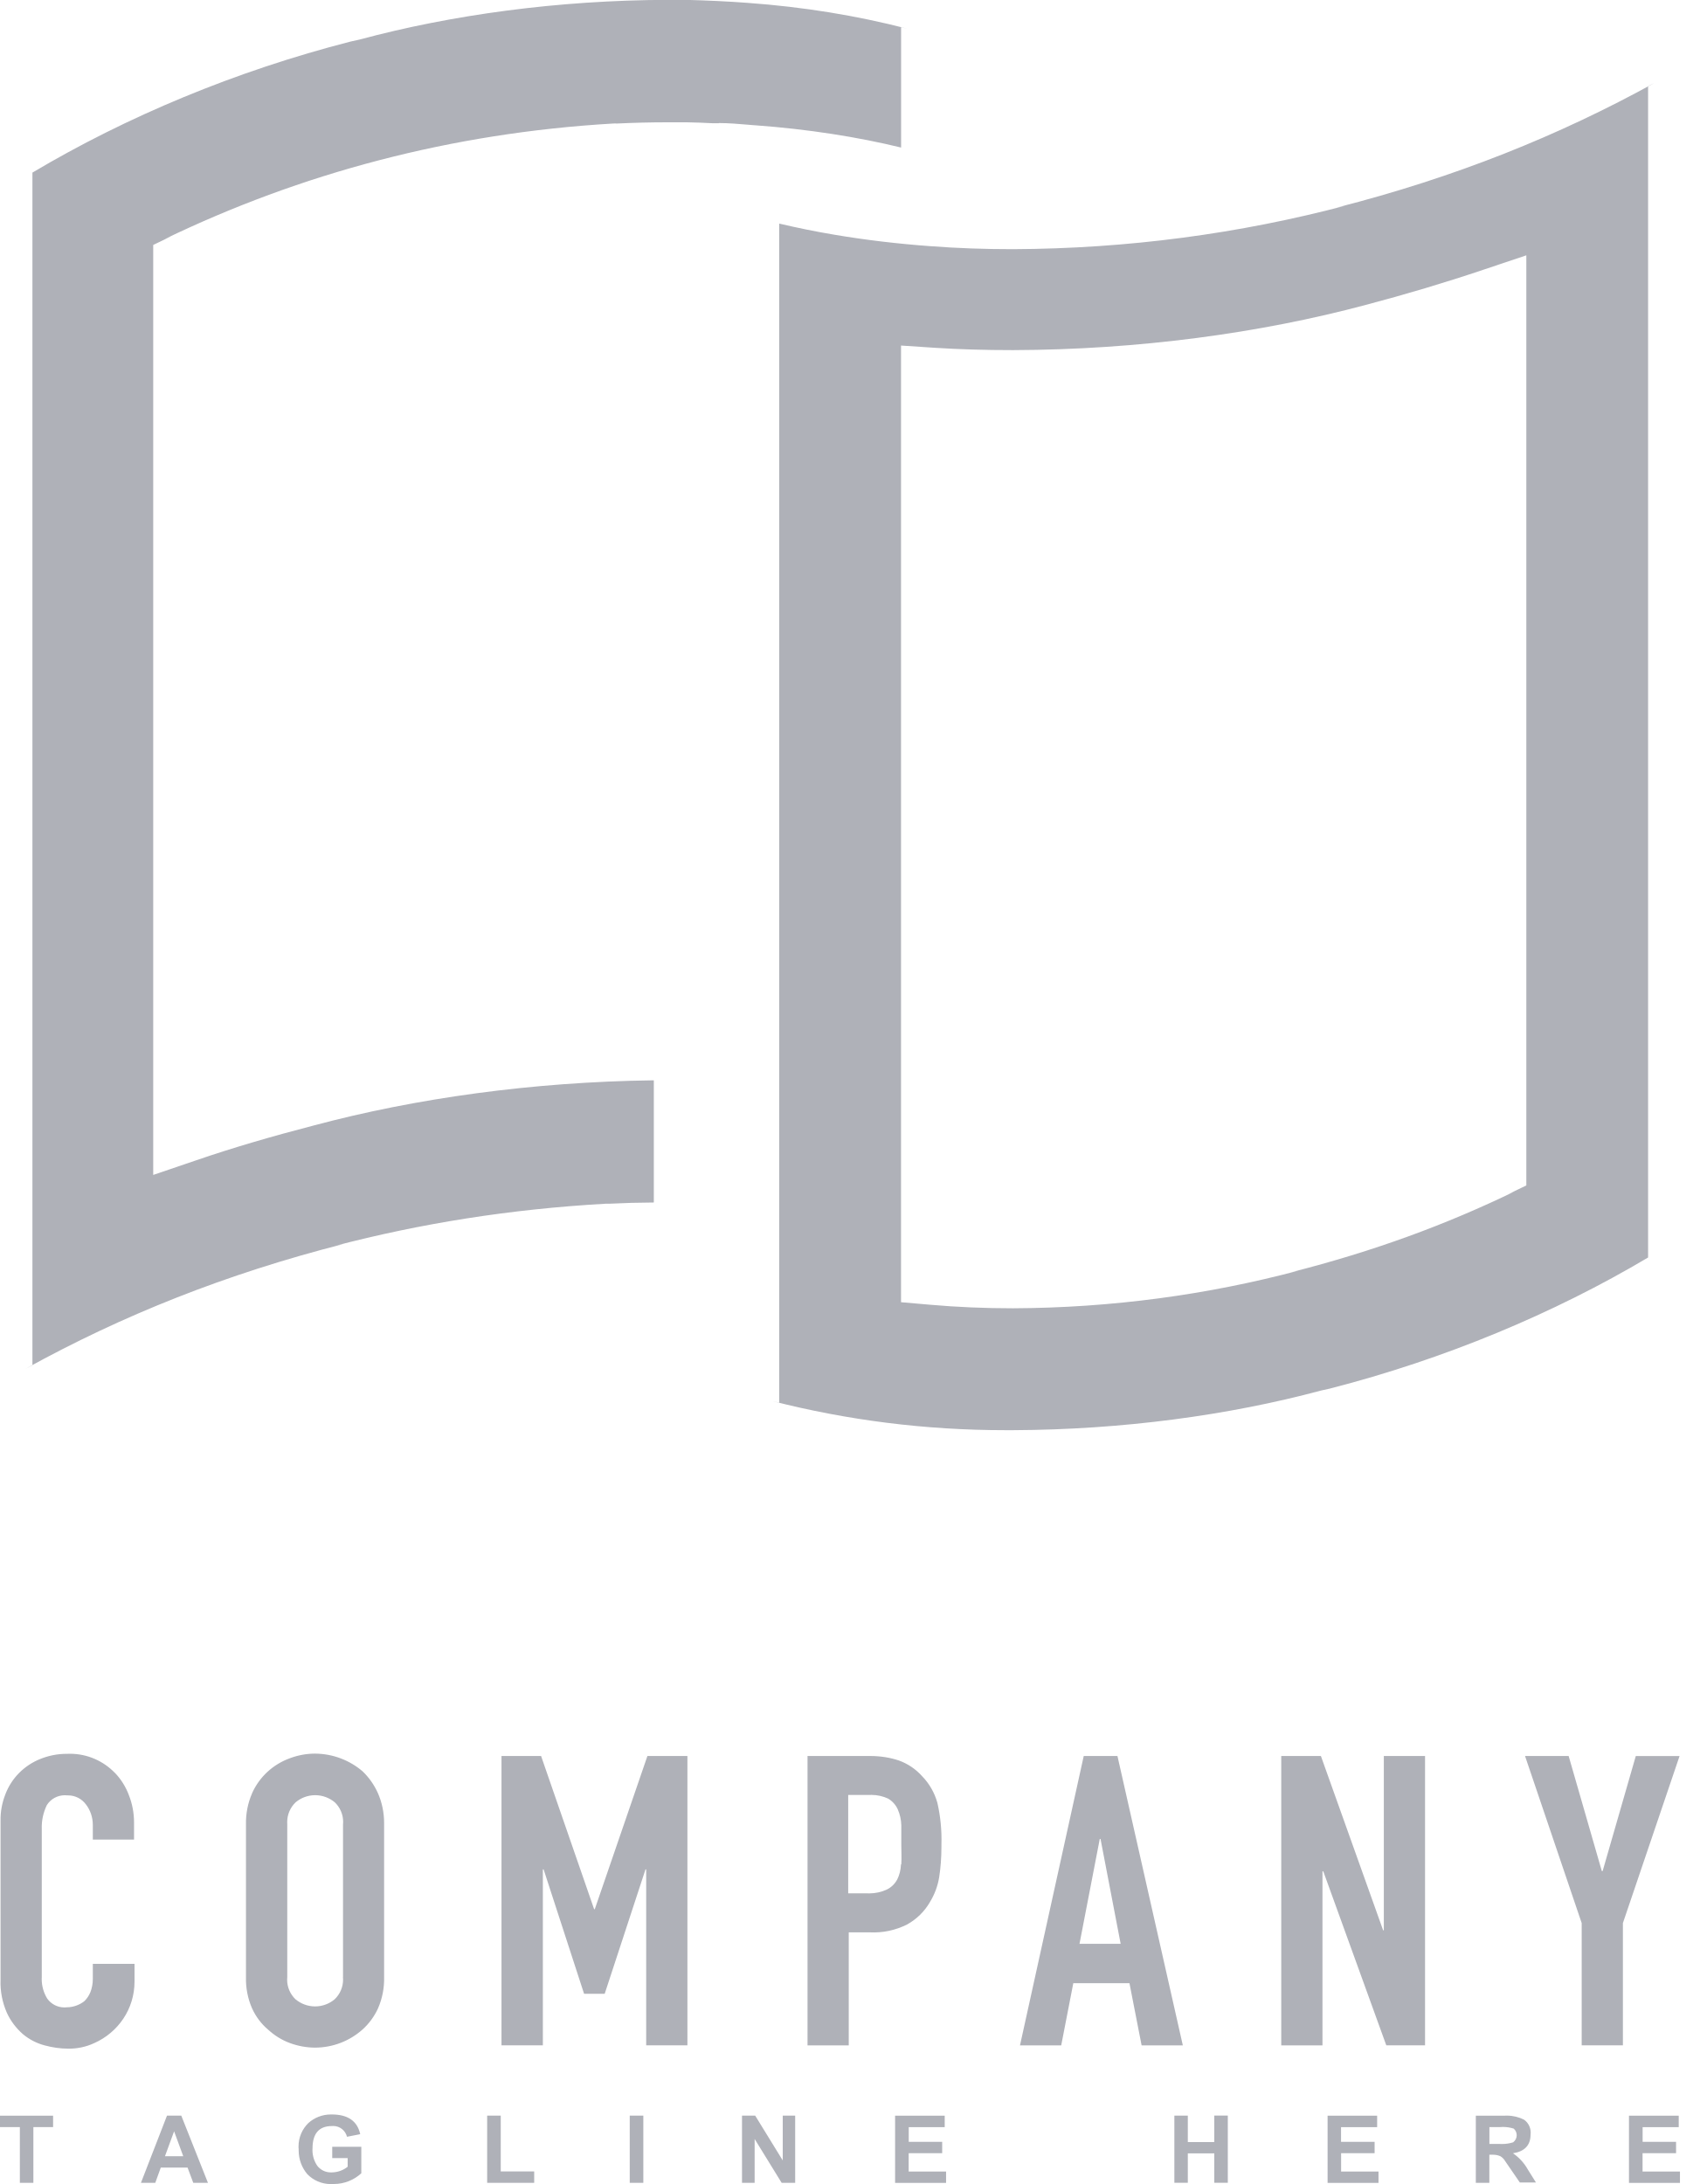
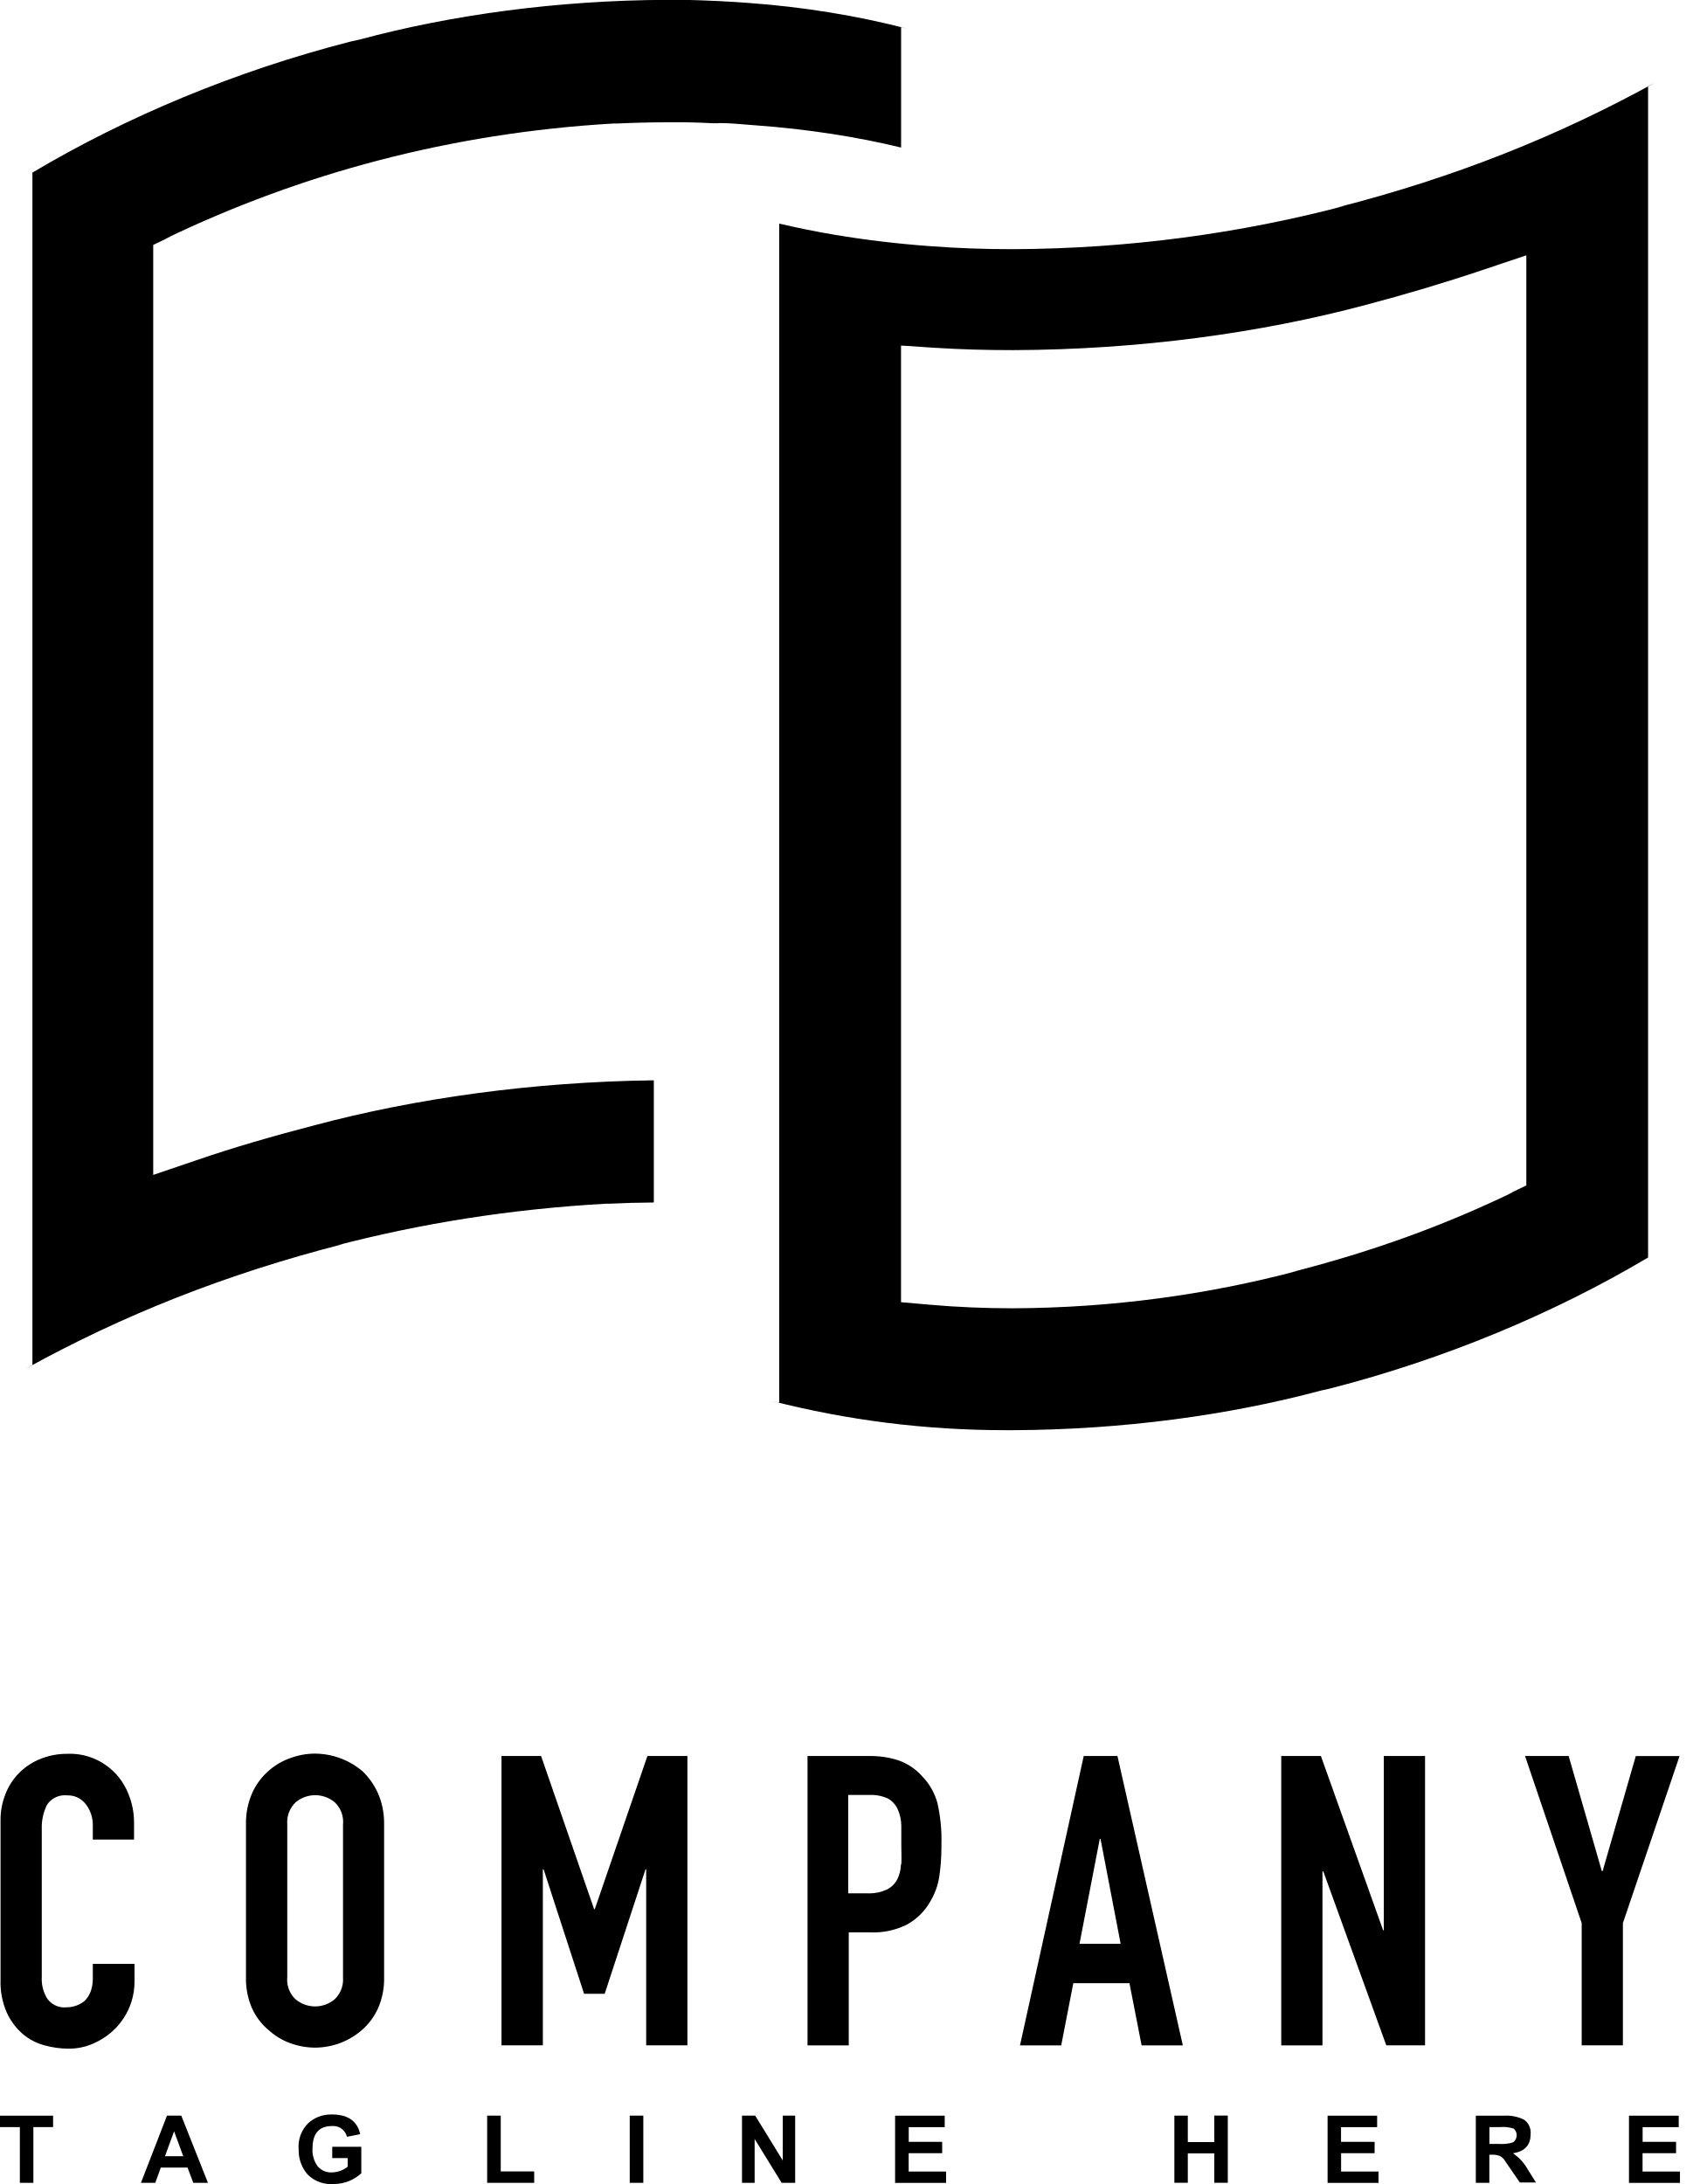
<svg xmlns="http://www.w3.org/2000/svg" version="1.1" width="25" height="32" viewBox="0 0 25 32">
-   <path fill="#afb1b8" d="M10.532 1.806h-0.084c-0.129-0.008-0.258-0.011-0.388-0.014h-0.28c-0.244 0-0.494 0.006-0.741 0.018-0.008-0.001-0.018-0.001-0.028-0.001s-0.020 0-0.029 0.001l0.001-0c-2.376 0.138-4.582 0.733-6.576 1.696l0.104-0.045-0.266 0.128v13.626l0.623-0.212c0.546-0.188 1.129-0.357 1.731-0.513 1.488-0.398 3.202-0.638 4.967-0.661l0.014-0v1.79c-0.223 0.001-0.439 0.007-0.655 0.018h-0.052c-1.399 0.079-2.709 0.289-3.971 0.619l0.139-0.031c-1.734 0.441-3.254 1.050-4.666 1.83l0.1-0.051v-17.475c1.379-0.82 2.975-1.488 4.665-1.921l0.127-0.028c1.353-0.364 2.907-0.576 4.51-0.582h0.267c0.314 0.008 0.622 0.022 0.91 0.044 0.829 0.060 1.597 0.187 2.339 0.378l-0.090-0.020v1.762c-0.628-0.154-1.373-0.271-2.134-0.326l-0.045-0.003-0.044-0.004c-0.152-0.013-0.304-0.026-0.446-0.026zM13.633 3.607c0.391 0.030 0.796 0.044 1.205 0.044 1.689-0.007 3.324-0.228 4.881-0.639l-0.135 0.030c1.734-0.442 3.252-1.052 4.665-1.831l-0.101 0.051v17.163c-1.379 0.819-2.975 1.487-4.664 1.921l-0.127 0.028c-1.353 0.363-2.908 0.574-4.511 0.581h-0.004c-0.033 0-0.072 0-0.111 0-1.177 0-2.319-0.147-3.409-0.425l0.095 0.021v-17.275c0.265 0.062 0.537 0.118 0.814 0.164 0.455 0.077 0.934 0.133 1.401 0.167zM22.367 3.74l-0.623 0.209c-0.572 0.193-1.151 0.365-1.731 0.518-1.551 0.415-3.332 0.657-5.169 0.663h-0.004c-0.406 0-0.78-0.011-1.141-0.034l-0.497-0.033v14.017l0.426 0.037c0.395 0.035 0.803 0.052 1.214 0.052 1.45-0.006 2.853-0.198 4.189-0.553l-0.116 0.026c1.221-0.31 2.281-0.702 3.285-1.189l-0.102 0.044 0.266-0.128v-13.63z" />
-   <path fill="#afb1b8" d="M1.684 25.977c-0.167-0.173-0.401-0.281-0.661-0.281-0.011 0-0.023 0-0.034 0.001l0.002-0c-0.004-0-0.009-0-0.014-0-0.139 0-0.272 0.028-0.393 0.078l0.007-0.003c-0.237 0.095-0.42 0.28-0.51 0.512l-0.002 0.006c-0.049 0.123-0.073 0.254-0.071 0.386v2.335c-0.006 0.164 0.026 0.328 0.092 0.479 0.055 0.12 0.135 0.226 0.234 0.313 0.093 0.078 0.202 0.135 0.32 0.166 0.114 0.031 0.231 0.048 0.349 0.048 0.13 0.001 0.258-0.026 0.377-0.081 0.351-0.156 0.591-0.5 0.591-0.901v-0.261h-0.611v0.208c0 0.004 0 0.009 0 0.014 0 0.070-0.013 0.136-0.037 0.198l0.001-0.004c-0.021 0.052-0.051 0.095-0.089 0.132l-0 0c-0.070 0.054-0.159 0.088-0.255 0.089h-0c-0.011 0.001-0.023 0.002-0.036 0.002-0.103 0-0.194-0.050-0.25-0.127l-0.001-0.001c-0.051-0.082-0.082-0.182-0.082-0.289 0-0.008 0-0.016 0.001-0.024l-0 0.001v-2.177c-0.004-0.121 0.022-0.24 0.075-0.349 0.056-0.087 0.153-0.143 0.262-0.143 0.013 0 0.025 0.001 0.038 0.002l-0.001-0c0.003-0 0.007-0 0.012-0 0.107 0 0.201 0.052 0.26 0.131l0.001 0.001c0.063 0.082 0.101 0.187 0.101 0.3 0 0.005-0 0.009-0 0.014v-0.001 0.202h0.604v-0.238c0-0.003 0-0.007 0-0.011 0-0.143-0.027-0.28-0.077-0.405l0.003 0.007c-0.048-0.128-0.117-0.237-0.205-0.329l0 0zM5.31 25.951c-0.186-0.158-0.429-0.255-0.694-0.257h-0c-0.124 0-0.248 0.023-0.364 0.066-0.252 0.090-0.451 0.276-0.557 0.511l-0.002 0.006c-0.062 0.142-0.092 0.297-0.089 0.452v2.239c-0.004 0.158 0.026 0.314 0.089 0.458 0.055 0.121 0.135 0.228 0.236 0.313 0.094 0.086 0.203 0.154 0.322 0.197 0.117 0.043 0.24 0.065 0.364 0.066 0.267-0.001 0.51-0.1 0.695-0.264l-0.001 0.001c0.097-0.087 0.176-0.194 0.23-0.313 0.063-0.144 0.093-0.301 0.089-0.458v-2.239c0-0.006 0-0.013 0-0.020 0-0.156-0.033-0.305-0.092-0.439l0.003 0.007c-0.057-0.128-0.135-0.237-0.23-0.327l-0-0zM5.025 28.969c0.001 0.010 0.002 0.023 0.002 0.035 0 0.114-0.047 0.216-0.123 0.289l-0 0c-0.077 0.065-0.178 0.105-0.287 0.105s-0.21-0.040-0.288-0.105l0.001 0.001c-0.076-0.073-0.123-0.175-0.123-0.289 0-0.012 0.001-0.025 0.002-0.037l-0 0.002v-2.239c-0.001-0.010-0.001-0.022-0.001-0.034 0-0.113 0.047-0.216 0.123-0.289l0-0c0.077-0.065 0.178-0.105 0.287-0.105s0.21 0.040 0.288 0.105l-0.001-0.001c0.076 0.073 0.123 0.175 0.123 0.289 0 0.012-0.001 0.025-0.002 0.037l0-0.002v2.24zM10.072 29.969v-4.24h-0.586l-0.771 2.244h-0.010l-0.777-2.244h-0.58v4.239h0.606v-2.578h0.011l0.593 1.823h0.302l0.598-1.823h0.010v2.578h0.606zM13.513 26.027c-0.093-0.105-0.211-0.185-0.342-0.232-0.124-0.042-0.267-0.066-0.416-0.066-0.008 0-0.016 0-0.024 0l0.001-0h-0.9v4.24h0.604v-1.656h0.311c0.189 0.009 0.376-0.031 0.545-0.116 0.139-0.078 0.251-0.188 0.329-0.32l0.002-0.004c0.070-0.113 0.117-0.238 0.138-0.369 0.021-0.133 0.033-0.287 0.033-0.444 0-0.013-0-0.027-0-0.040l0 0.002c0.006-0.203-0.014-0.407-0.059-0.606-0.043-0.153-0.12-0.284-0.223-0.39l0 0zM13.201 27.319c-0.003 0.081-0.023 0.157-0.057 0.224l0.001-0.003c-0.035 0.065-0.089 0.116-0.154 0.147l-0.002 0.001c-0.075 0.034-0.162 0.054-0.254 0.054-0.011 0-0.022-0-0.033-0.001l0.002 0h-0.276v-1.441h0.311c0.009-0 0.019-0.001 0.029-0.001 0.088 0 0.172 0.020 0.247 0.055l-0.004-0.002c0.062 0.036 0.111 0.090 0.141 0.154l0.001 0.002c0.033 0.074 0.051 0.155 0.053 0.236v0.282c0 0.098 0.006 0.201 0 0.291h-0.006zM16.374 25.729h-0.495l-0.934 4.24h0.604l0.177-0.911h0.823l0.178 0.911h0.604l-0.958-4.24zM15.817 28.481l0.297-1.537h0.011l0.295 1.537h-0.604zM20.277 28.283h-0.011l-0.912-2.554h-0.581v4.24h0.604v-2.55h0.012l0.923 2.549h0.568v-4.239h-0.604v2.554zM23.968 25.729l-0.486 1.686h-0.012l-0.486-1.686h-0.639l0.83 2.448v1.791h0.604v-1.791l0.83-2.447h-0.64zM0 31.166h0.291v0.817h0.198v-0.817h0.289v-0.167h-0.778v0.168zM2.447 30.998l-0.382 0.985h0.21l0.081-0.224h0.392l0.084 0.224h0.215l-0.391-0.985h-0.21zM2.417 31.593l0.134-0.365 0.134 0.365h-0.268zM4.866 31.62h0.228v0.127c-0.063 0.051-0.145 0.082-0.234 0.083h-0c-0.004 0-0.009 0-0.014 0-0.079 0-0.149-0.037-0.195-0.094l-0-0c-0.046-0.065-0.073-0.147-0.073-0.234 0-0.008 0-0.016 0.001-0.023l-0 0.001c0-0.219 0.095-0.329 0.283-0.329 0.006-0.001 0.014-0.001 0.021-0.001 0.097 0 0.178 0.067 0.201 0.157l0 0.001 0.194-0.038c-0.042-0.192-0.18-0.289-0.417-0.289-0.004-0-0.008-0-0.013-0-0.127 0-0.244 0.048-0.331 0.127l0-0c-0.088 0.087-0.143 0.208-0.143 0.342 0 0.013 0 0.026 0.002 0.038l-0-0.002c-0 0.007-0 0.015-0 0.023 0 0.132 0.048 0.254 0.127 0.347l-0.001-0.001c0.087 0.090 0.209 0.146 0.343 0.146 0.011 0 0.021-0 0.032-0.001l-0.001 0c0.005 0 0.010 0 0.016 0 0.155 0 0.296-0.060 0.402-0.157l-0 0v-0.388h-0.426v0.166zM7.337 30.998h-0.199v0.985h0.689v-0.167h-0.49v-0.817zM9.426 30.998h-0.199v0.985h0.199v-0.985zM11.469 31.655l-0.404-0.657h-0.193v0.985h0.185v-0.643l0.396 0.643h0.198v-0.985h-0.182v0.658zM13.315 31.549h0.49v-0.167h-0.49v-0.215h0.527v-0.168h-0.727v0.985h0.747v-0.167h-0.548v-0.266zM17.792 31.386h-0.388v-0.388h-0.197v0.984h0.197v-0.431h0.388v0.431h0.198v-0.985h-0.198v0.388zM19.649 31.549h0.492v-0.167h-0.492v-0.215h0.529v-0.168h-0.726v0.985h0.746v-0.167h-0.548v-0.266zM22.168 31.55c0.171-0.027 0.258-0.118 0.258-0.274 0.001-0.008 0.002-0.018 0.002-0.028 0-0.079-0.038-0.148-0.098-0.191l-0.001-0c-0.073-0.037-0.159-0.059-0.25-0.059-0.014 0-0.027 0-0.040 0.001l0.002-0h-0.417v0.984h0.198v-0.412h0.039c0.005-0 0.010-0 0.016-0 0.039 0 0.076 0.008 0.109 0.023l-0.002-0.001c0.029 0.018 0.053 0.042 0.070 0.072l0.215 0.313h0.236l-0.12-0.192c-0.054-0.096-0.128-0.175-0.215-0.235l-0.002-0.002zM21.969 31.413h-0.146v-0.247h0.156c0.012-0.001 0.027-0.002 0.042-0.002 0.057 0 0.111 0.009 0.163 0.026l-0.004-0.001c0.026 0.024 0.043 0.058 0.043 0.096 0 0.042-0.020 0.080-0.052 0.104l-0 0c-0.049 0.016-0.106 0.025-0.164 0.025-0.013 0-0.026-0-0.039-0.001l0.002 0zM24.068 31.549h0.49v-0.167h-0.49v-0.215h0.529v-0.168h-0.729v0.985h0.747v-0.167h-0.548v-0.266z" />
+   <path d="M10.532 1.806h-0.084c-0.129-0.008-0.258-0.011-0.388-0.014h-0.28c-0.244 0-0.494 0.006-0.741 0.018-0.008-0.001-0.018-0.001-0.028-0.001s-0.020 0-0.029 0.001l0.001-0c-2.376 0.138-4.582 0.733-6.576 1.696l0.104-0.045-0.266 0.128v13.626l0.623-0.212c0.546-0.188 1.129-0.357 1.731-0.513 1.488-0.398 3.202-0.638 4.967-0.661l0.014-0v1.79c-0.223 0.001-0.439 0.007-0.655 0.018h-0.052c-1.399 0.079-2.709 0.289-3.971 0.619l0.139-0.031c-1.734 0.441-3.254 1.050-4.666 1.83l0.1-0.051v-17.475c1.379-0.82 2.975-1.488 4.665-1.921l0.127-0.028c1.353-0.364 2.907-0.576 4.51-0.582h0.267c0.314 0.008 0.622 0.022 0.91 0.044 0.829 0.060 1.597 0.187 2.339 0.378l-0.090-0.020v1.762c-0.628-0.154-1.373-0.271-2.134-0.326l-0.045-0.003-0.044-0.004c-0.152-0.013-0.304-0.026-0.446-0.026zM13.633 3.607c0.391 0.030 0.796 0.044 1.205 0.044 1.689-0.007 3.324-0.228 4.881-0.639l-0.135 0.030c1.734-0.442 3.252-1.052 4.665-1.831l-0.101 0.051v17.163c-1.379 0.819-2.975 1.487-4.664 1.921l-0.127 0.028c-1.353 0.363-2.908 0.574-4.511 0.581h-0.004c-0.033 0-0.072 0-0.111 0-1.177 0-2.319-0.147-3.409-0.425l0.095 0.021v-17.275c0.265 0.062 0.537 0.118 0.814 0.164 0.455 0.077 0.934 0.133 1.401 0.167zM22.367 3.74l-0.623 0.209c-0.572 0.193-1.151 0.365-1.731 0.518-1.551 0.415-3.332 0.657-5.169 0.663h-0.004c-0.406 0-0.78-0.011-1.141-0.034l-0.497-0.033v14.017l0.426 0.037c0.395 0.035 0.803 0.052 1.214 0.052 1.45-0.006 2.853-0.198 4.189-0.553l-0.116 0.026c1.221-0.31 2.281-0.702 3.285-1.189l-0.102 0.044 0.266-0.128v-13.63z" />
+   <path d="M1.684 25.977c-0.167-0.173-0.401-0.281-0.661-0.281-0.011 0-0.023 0-0.034 0.001l0.002-0c-0.004-0-0.009-0-0.014-0-0.139 0-0.272 0.028-0.393 0.078l0.007-0.003c-0.237 0.095-0.42 0.28-0.51 0.512l-0.002 0.006c-0.049 0.123-0.073 0.254-0.071 0.386v2.335c-0.006 0.164 0.026 0.328 0.092 0.479 0.055 0.12 0.135 0.226 0.234 0.313 0.093 0.078 0.202 0.135 0.32 0.166 0.114 0.031 0.231 0.048 0.349 0.048 0.13 0.001 0.258-0.026 0.377-0.081 0.351-0.156 0.591-0.5 0.591-0.901v-0.261h-0.611v0.208c0 0.004 0 0.009 0 0.014 0 0.070-0.013 0.136-0.037 0.198l0.001-0.004c-0.021 0.052-0.051 0.095-0.089 0.132l-0 0c-0.070 0.054-0.159 0.088-0.255 0.089h-0c-0.011 0.001-0.023 0.002-0.036 0.002-0.103 0-0.194-0.050-0.25-0.127l-0.001-0.001c-0.051-0.082-0.082-0.182-0.082-0.289 0-0.008 0-0.016 0.001-0.024l-0 0.001v-2.177c-0.004-0.121 0.022-0.24 0.075-0.349 0.056-0.087 0.153-0.143 0.262-0.143 0.013 0 0.025 0.001 0.038 0.002l-0.001-0c0.003-0 0.007-0 0.012-0 0.107 0 0.201 0.052 0.26 0.131l0.001 0.001c0.063 0.082 0.101 0.187 0.101 0.3 0 0.005-0 0.009-0 0.014v-0.001 0.202h0.604v-0.238c0-0.003 0-0.007 0-0.011 0-0.143-0.027-0.28-0.077-0.405l0.003 0.007c-0.048-0.128-0.117-0.237-0.205-0.329l0 0zM5.31 25.951c-0.186-0.158-0.429-0.255-0.694-0.257h-0c-0.124 0-0.248 0.023-0.364 0.066-0.252 0.090-0.451 0.276-0.557 0.511l-0.002 0.006c-0.062 0.142-0.092 0.297-0.089 0.452v2.239c-0.004 0.158 0.026 0.314 0.089 0.458 0.055 0.121 0.135 0.228 0.236 0.313 0.094 0.086 0.203 0.154 0.322 0.197 0.117 0.043 0.24 0.065 0.364 0.066 0.267-0.001 0.51-0.1 0.695-0.264l-0.001 0.001c0.097-0.087 0.176-0.194 0.23-0.313 0.063-0.144 0.093-0.301 0.089-0.458v-2.239c0-0.006 0-0.013 0-0.020 0-0.156-0.033-0.305-0.092-0.439l0.003 0.007c-0.057-0.128-0.135-0.237-0.23-0.327l-0-0zM5.025 28.969c0.001 0.010 0.002 0.023 0.002 0.035 0 0.114-0.047 0.216-0.123 0.289l-0 0c-0.077 0.065-0.178 0.105-0.287 0.105s-0.21-0.040-0.288-0.105l0.001 0.001c-0.076-0.073-0.123-0.175-0.123-0.289 0-0.012 0.001-0.025 0.002-0.037l-0 0.002v-2.239c-0.001-0.010-0.001-0.022-0.001-0.034 0-0.113 0.047-0.216 0.123-0.289l0-0c0.077-0.065 0.178-0.105 0.287-0.105s0.21 0.040 0.288 0.105l-0.001-0.001c0.076 0.073 0.123 0.175 0.123 0.289 0 0.012-0.001 0.025-0.002 0.037l0-0.002v2.24zM10.072 29.969v-4.24h-0.586l-0.771 2.244h-0.010l-0.777-2.244h-0.58v4.239h0.606v-2.578h0.011l0.593 1.823h0.302l0.598-1.823h0.010v2.578h0.606zM13.513 26.027c-0.093-0.105-0.211-0.185-0.342-0.232-0.124-0.042-0.267-0.066-0.416-0.066-0.008 0-0.016 0-0.024 0l0.001-0h-0.9v4.24h0.604v-1.656h0.311c0.189 0.009 0.376-0.031 0.545-0.116 0.139-0.078 0.251-0.188 0.329-0.32l0.002-0.004c0.070-0.113 0.117-0.238 0.138-0.369 0.021-0.133 0.033-0.287 0.033-0.444 0-0.013-0-0.027-0-0.040l0 0.002c0.006-0.203-0.014-0.407-0.059-0.606-0.043-0.153-0.12-0.284-0.223-0.39l0 0zM13.201 27.319c-0.003 0.081-0.023 0.157-0.057 0.224l0.001-0.003c-0.035 0.065-0.089 0.116-0.154 0.147l-0.002 0.001c-0.075 0.034-0.162 0.054-0.254 0.054-0.011 0-0.022-0-0.033-0.001l0.002 0h-0.276v-1.441h0.311c0.009-0 0.019-0.001 0.029-0.001 0.088 0 0.172 0.020 0.247 0.055l-0.004-0.002c0.062 0.036 0.111 0.090 0.141 0.154l0.001 0.002c0.033 0.074 0.051 0.155 0.053 0.236v0.282c0 0.098 0.006 0.201 0 0.291h-0.006zM16.374 25.729h-0.495l-0.934 4.24h0.604l0.177-0.911h0.823l0.178 0.911h0.604l-0.958-4.24zM15.817 28.481l0.297-1.537h0.011l0.295 1.537h-0.604zM20.277 28.283h-0.011l-0.912-2.554h-0.581v4.24h0.604v-2.55h0.012l0.923 2.549h0.568v-4.239h-0.604v2.554zM23.968 25.729l-0.486 1.686h-0.012l-0.486-1.686h-0.639l0.83 2.448v1.791h0.604v-1.791l0.83-2.447h-0.64zM0 31.166h0.291v0.817h0.198v-0.817h0.289v-0.167h-0.778v0.168zM2.447 30.998l-0.382 0.985h0.21l0.081-0.224h0.392l0.084 0.224h0.215l-0.391-0.985h-0.21zM2.417 31.593l0.134-0.365 0.134 0.365h-0.268zM4.866 31.62h0.228v0.127c-0.063 0.051-0.145 0.082-0.234 0.083h-0c-0.004 0-0.009 0-0.014 0-0.079 0-0.149-0.037-0.195-0.094l-0-0c-0.046-0.065-0.073-0.147-0.073-0.234 0-0.008 0-0.016 0.001-0.023l-0 0.001c0-0.219 0.095-0.329 0.283-0.329 0.006-0.001 0.014-0.001 0.021-0.001 0.097 0 0.178 0.067 0.201 0.157l0 0.001 0.194-0.038c-0.042-0.192-0.18-0.289-0.417-0.289-0.004-0-0.008-0-0.013-0-0.127 0-0.244 0.048-0.331 0.127l0-0c-0.088 0.087-0.143 0.208-0.143 0.342 0 0.013 0 0.026 0.002 0.038l-0-0.002c-0 0.007-0 0.015-0 0.023 0 0.132 0.048 0.254 0.127 0.347l-0.001-0.001c0.087 0.090 0.209 0.146 0.343 0.146 0.011 0 0.021-0 0.032-0.001l-0.001 0c0.005 0 0.010 0 0.016 0 0.155 0 0.296-0.060 0.402-0.157l-0 0v-0.388h-0.426v0.166zM7.337 30.998h-0.199v0.985h0.689v-0.167h-0.49v-0.817zM9.426 30.998h-0.199v0.985h0.199v-0.985zM11.469 31.655l-0.404-0.657h-0.193v0.985h0.185v-0.643l0.396 0.643h0.198v-0.985h-0.182v0.658zM13.315 31.549h0.49v-0.167h-0.49v-0.215h0.527v-0.168h-0.727v0.985h0.747v-0.167h-0.548v-0.266zM17.792 31.386h-0.388v-0.388h-0.197v0.984h0.197v-0.431h0.388v0.431h0.198v-0.985h-0.198v0.388zM19.649 31.549h0.492v-0.167h-0.492v-0.215h0.529v-0.168h-0.726v0.985h0.746v-0.167h-0.548v-0.266zM22.168 31.55c0.171-0.027 0.258-0.118 0.258-0.274 0.001-0.008 0.002-0.018 0.002-0.028 0-0.079-0.038-0.148-0.098-0.191l-0.001-0c-0.073-0.037-0.159-0.059-0.25-0.059-0.014 0-0.027 0-0.040 0.001l0.002-0h-0.417v0.984h0.198v-0.412h0.039c0.005-0 0.010-0 0.016-0 0.039 0 0.076 0.008 0.109 0.023l-0.002-0.001c0.029 0.018 0.053 0.042 0.070 0.072l0.215 0.313h0.236l-0.12-0.192c-0.054-0.096-0.128-0.175-0.215-0.235l-0.002-0.002zM21.969 31.413h-0.146v-0.247h0.156c0.012-0.001 0.027-0.002 0.042-0.002 0.057 0 0.111 0.009 0.163 0.026l-0.004-0.001c0.026 0.024 0.043 0.058 0.043 0.096 0 0.042-0.020 0.080-0.052 0.104l-0 0c-0.049 0.016-0.106 0.025-0.164 0.025-0.013 0-0.026-0-0.039-0.001l0.002 0zM24.068 31.549h0.49v-0.167h-0.49v-0.215h0.529v-0.168h-0.729v0.985h0.747v-0.167h-0.548v-0.266z" />
</svg>
